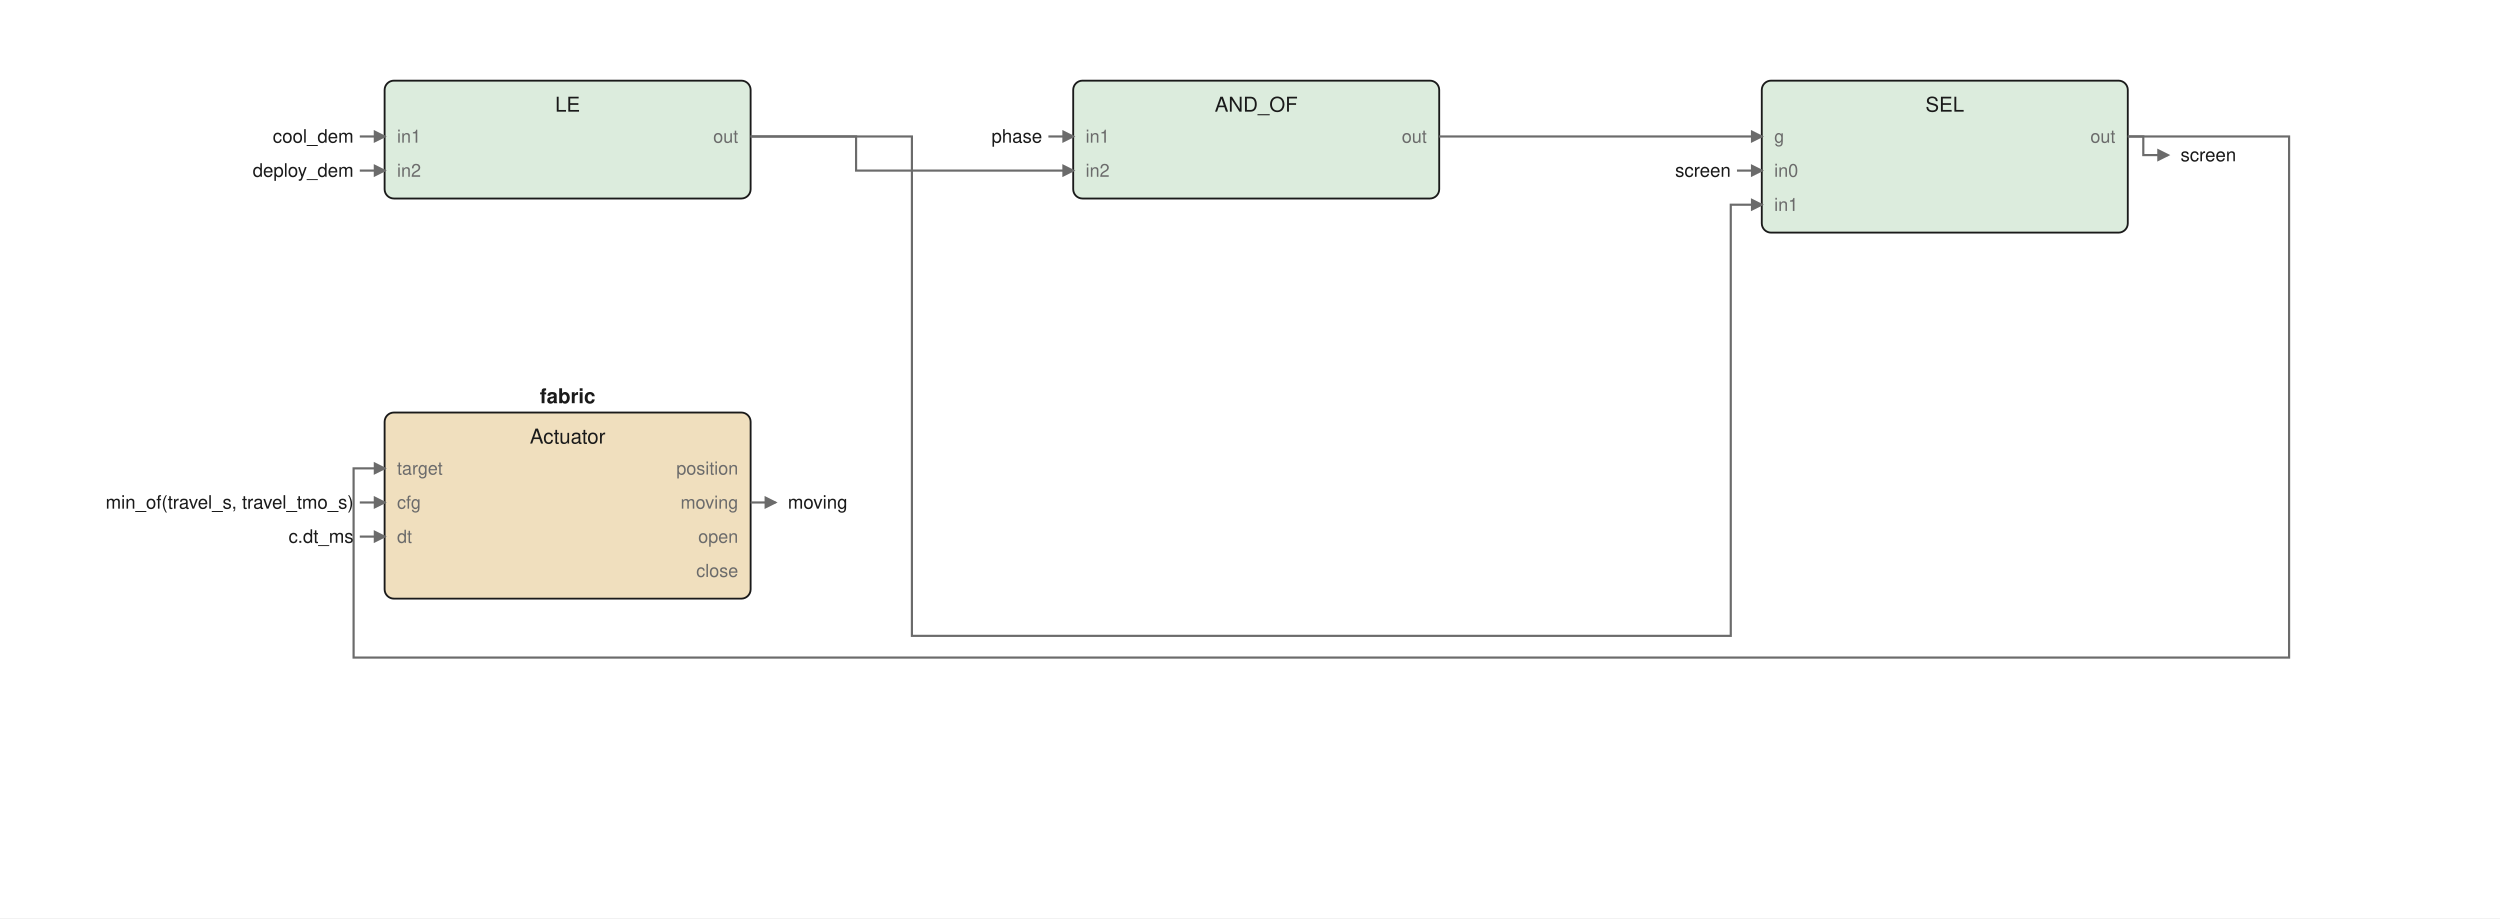
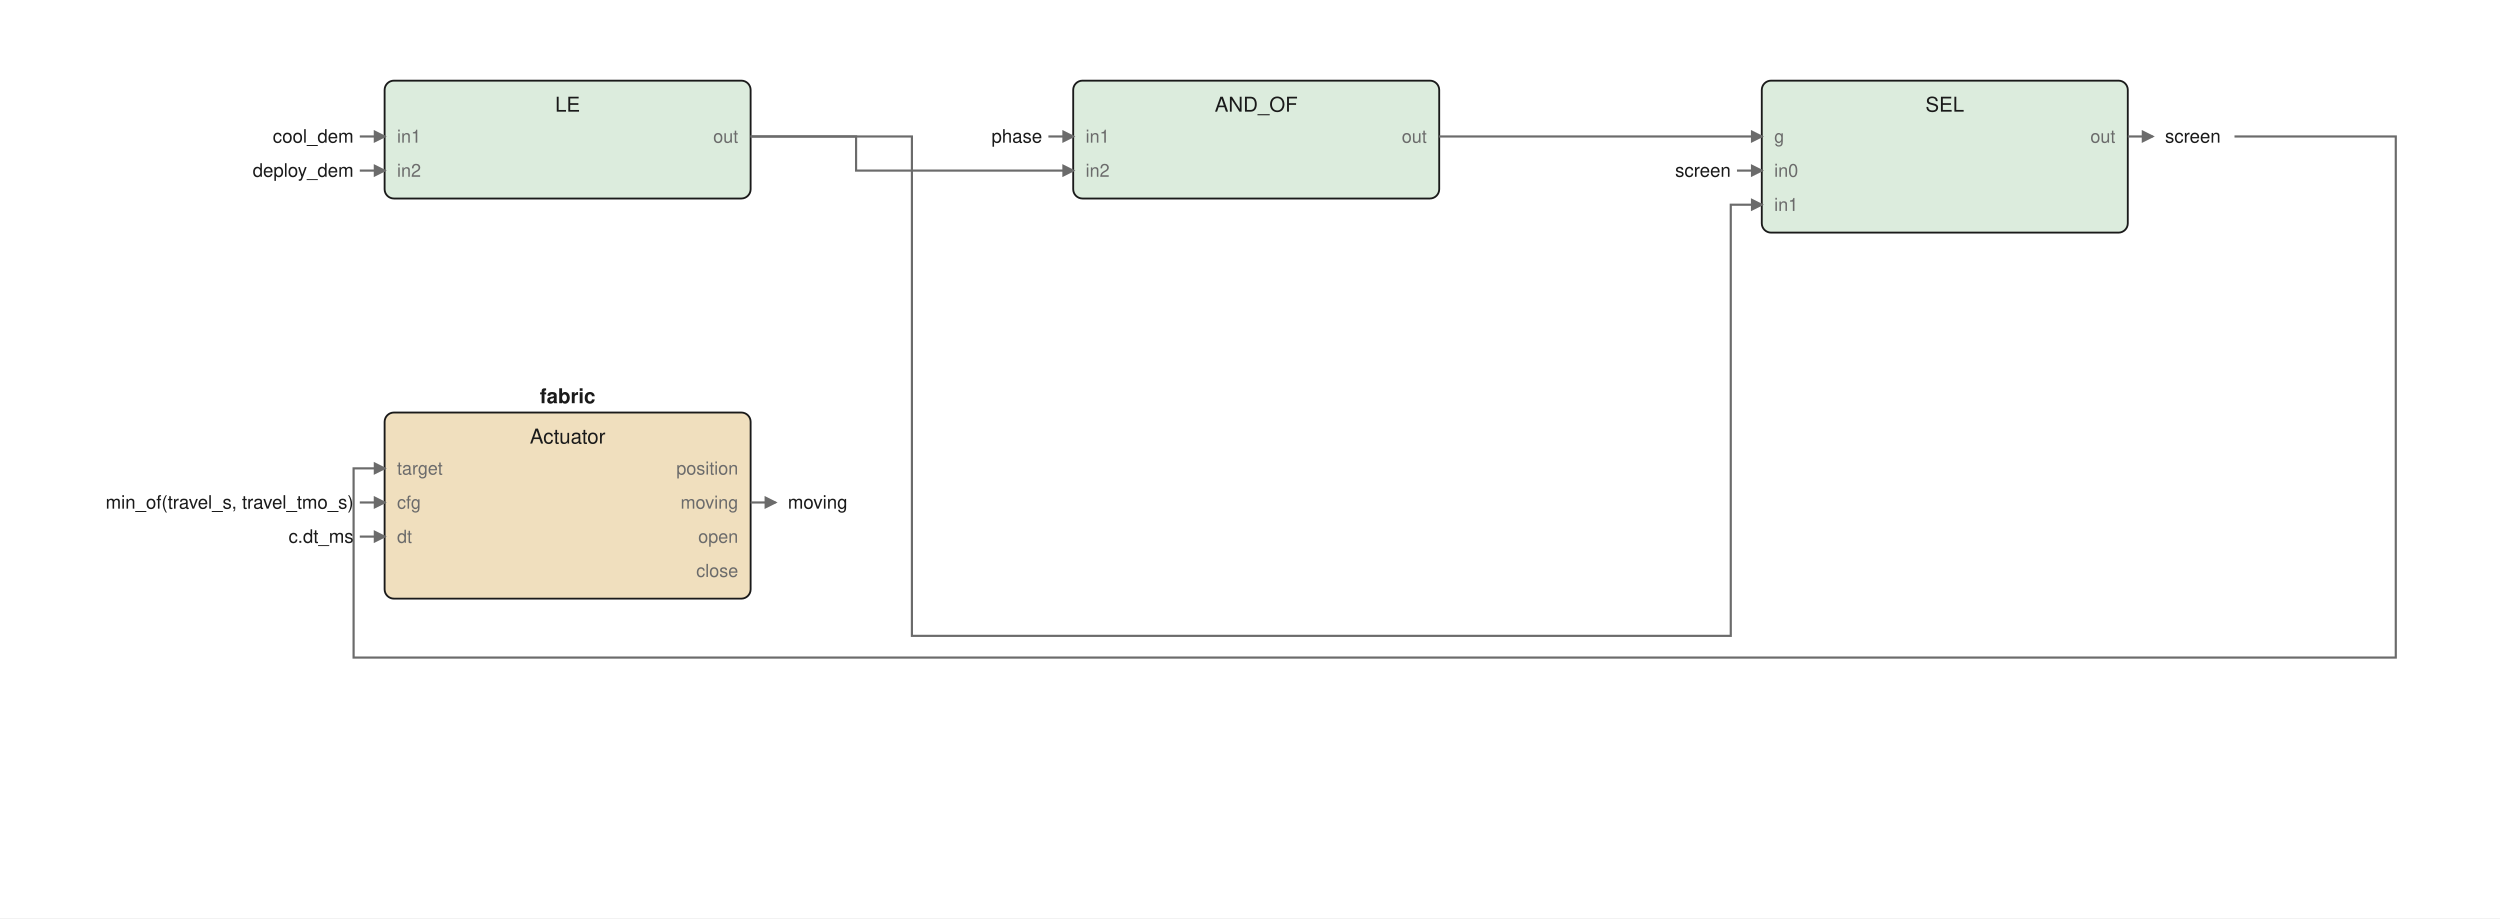
- <svg xmlns="http://www.w3.org/2000/svg" width="806" height="296" viewBox="0 0 806 296" style="max-width:100%;height:auto" content="&lt;mxfile host=&quot;app.diagrams.net&quot; type=&quot;device&quot;&gt;&lt;diagram id=&quot;screen_fbd&quot; name=&quot;screen_fbd&quot;&gt;&lt;mxGraphModel dx=&quot;806&quot; dy=&quot;296&quot; grid=&quot;0&quot; gridSize=&quot;10&quot; guides=&quot;1&quot; tooltips=&quot;1&quot; connect=&quot;1&quot; arrows=&quot;1&quot; fold=&quot;1&quot; page=&quot;1&quot; pageScale=&quot;1&quot; pageWidth=&quot;806&quot; pageHeight=&quot;296&quot; math=&quot;0&quot; shadow=&quot;0&quot;&gt;&lt;root&gt;&lt;mxCell id=&quot;0&quot;/&gt;&lt;mxCell id=&quot;1&quot; parent=&quot;0&quot;/&gt;&lt;mxCell id=&quot;n2&quot; value=&quot;&quot; style=&quot;rounded=1;fillColor=#dcecdd;strokeColor=#1a1a1a;whiteSpace=wrap;html=1;fontSize=8&quot; vertex=&quot;1&quot; parent=&quot;1&quot;&gt;&lt;mxGeometry x=&quot;124&quot; y=&quot;26&quot; width=&quot;118&quot; height=&quot;38&quot; as=&quot;geometry&quot;/&gt;&lt;/mxCell&gt;&lt;mxCell id=&quot;n3&quot; value=&quot;LE&quot; style=&quot;text;html=1;fontSize=6;fontColor=#1a1a1a;align=center&quot; vertex=&quot;1&quot; parent=&quot;1&quot;&gt;&lt;mxGeometry x=&quot;183.0&quot; y=&quot;29.4&quot; width=&quot;40&quot; height=&quot;10.6&quot; as=&quot;geometry&quot;/&gt;&lt;/mxCell&gt;&lt;mxCell id=&quot;n4&quot; value=&quot;in1&quot; style=&quot;text;html=1;fontSize=5;fontColor=#6b6b6b;align=left&quot; vertex=&quot;1&quot; parent=&quot;1&quot;&gt;&lt;mxGeometry x=&quot;128&quot; y=&quot;40.2&quot; width=&quot;40&quot; height=&quot;9.8&quot; as=&quot;geometry&quot;/&gt;&lt;/mxCell&gt;&lt;mxCell id=&quot;n5&quot; value=&quot;in2&quot; style=&quot;text;html=1;fontSize=5;fontColor=#6b6b6b;align=left&quot; vertex=&quot;1&quot; parent=&quot;1&quot;&gt;&lt;mxGeometry x=&quot;128&quot; y=&quot;51.2&quot; width=&quot;40&quot; height=&quot;9.8&quot; as=&quot;geometry&quot;/&gt;&lt;/mxCell&gt;&lt;mxCell id=&quot;n6&quot; value=&quot;out&quot; style=&quot;text;html=1;fontSize=5;fontColor=#6b6b6b;align=left&quot; vertex=&quot;1&quot; parent=&quot;1&quot;&gt;&lt;mxGeometry x=&quot;238&quot; y=&quot;40.2&quot; width=&quot;40&quot; height=&quot;9.8&quot; as=&quot;geometry&quot;/&gt;&lt;/mxCell&gt;&lt;mxCell id=&quot;n7&quot; value=&quot;&quot; style=&quot;rounded=1;fillColor=#dcecdd;strokeColor=#1a1a1a;whiteSpace=wrap;html=1;fontSize=8&quot; vertex=&quot;1&quot; parent=&quot;1&quot;&gt;&lt;mxGeometry x=&quot;346&quot; y=&quot;26&quot; width=&quot;118&quot; height=&quot;38&quot; as=&quot;geometry&quot;/&gt;&lt;/mxCell&gt;&lt;mxCell id=&quot;n8&quot; value=&quot;AND_OF&quot; style=&quot;text;html=1;fontSize=6;fontColor=#1a1a1a;align=center&quot; vertex=&quot;1&quot; parent=&quot;1&quot;&gt;&lt;mxGeometry x=&quot;405.0&quot; y=&quot;29.4&quot; width=&quot;40&quot; height=&quot;10.6&quot; as=&quot;geometry&quot;/&gt;&lt;/mxCell&gt;&lt;mxCell id=&quot;n9&quot; value=&quot;in1&quot; style=&quot;text;html=1;fontSize=5;fontColor=#6b6b6b;align=left&quot; vertex=&quot;1&quot; parent=&quot;1&quot;&gt;&lt;mxGeometry x=&quot;350&quot; y=&quot;40.2&quot; width=&quot;40&quot; height=&quot;9.8&quot; as=&quot;geometry&quot;/&gt;&lt;/mxCell&gt;&lt;mxCell id=&quot;n10&quot; value=&quot;in2&quot; style=&quot;text;html=1;fontSize=5;fontColor=#6b6b6b;align=left&quot; vertex=&quot;1&quot; parent=&quot;1&quot;&gt;&lt;mxGeometry x=&quot;350&quot; y=&quot;51.2&quot; width=&quot;40&quot; height=&quot;9.8&quot; as=&quot;geometry&quot;/&gt;&lt;/mxCell&gt;&lt;mxCell id=&quot;n11&quot; value=&quot;out&quot; style=&quot;text;html=1;fontSize=5;fontColor=#6b6b6b;align=left&quot; vertex=&quot;1&quot; parent=&quot;1&quot;&gt;&lt;mxGeometry x=&quot;460&quot; y=&quot;40.2&quot; width=&quot;40&quot; height=&quot;9.8&quot; as=&quot;geometry&quot;/&gt;&lt;/mxCell&gt;&lt;mxCell id=&quot;n12&quot; value=&quot;&quot; style=&quot;rounded=1;fillColor=#dcecdd;strokeColor=#1a1a1a;whiteSpace=wrap;html=1;fontSize=8&quot; vertex=&quot;1&quot; parent=&quot;1&quot;&gt;&lt;mxGeometry x=&quot;568&quot; y=&quot;26&quot; width=&quot;118&quot; height=&quot;49&quot; as=&quot;geometry&quot;/&gt;&lt;/mxCell&gt;&lt;mxCell id=&quot;n13&quot; value=&quot;SEL&quot; style=&quot;text;html=1;fontSize=6;fontColor=#1a1a1a;align=center&quot; vertex=&quot;1&quot; parent=&quot;1&quot;&gt;&lt;mxGeometry x=&quot;627.0&quot; y=&quot;29.4&quot; width=&quot;40&quot; height=&quot;10.6&quot; as=&quot;geometry&quot;/&gt;&lt;/mxCell&gt;&lt;mxCell id=&quot;n14&quot; value=&quot;g&quot; style=&quot;text;html=1;fontSize=5;fontColor=#6b6b6b;align=left&quot; vertex=&quot;1&quot; parent=&quot;1&quot;&gt;&lt;mxGeometry x=&quot;572&quot; y=&quot;40.2&quot; width=&quot;40&quot; height=&quot;9.8&quot; as=&quot;geometry&quot;/&gt;&lt;/mxCell&gt;&lt;mxCell id=&quot;n15&quot; value=&quot;in0&quot; style=&quot;text;html=1;fontSize=5;fontColor=#6b6b6b;align=left&quot; vertex=&quot;1&quot; parent=&quot;1&quot;&gt;&lt;mxGeometry x=&quot;572&quot; y=&quot;51.2&quot; width=&quot;40&quot; height=&quot;9.8&quot; as=&quot;geometry&quot;/&gt;&lt;/mxCell&gt;&lt;mxCell id=&quot;n16&quot; value=&quot;in1&quot; style=&quot;text;html=1;fontSize=5;fontColor=#6b6b6b;align=left&quot; vertex=&quot;1&quot; parent=&quot;1&quot;&gt;&lt;mxGeometry x=&quot;572&quot; y=&quot;62.2&quot; width=&quot;40&quot; height=&quot;9.8&quot; as=&quot;geometry&quot;/&gt;&lt;/mxCell&gt;&lt;mxCell id=&quot;n17&quot; value=&quot;out&quot; style=&quot;text;html=1;fontSize=5;fontColor=#6b6b6b;align=left&quot; vertex=&quot;1&quot; parent=&quot;1&quot;&gt;&lt;mxGeometry x=&quot;682&quot; y=&quot;40.2&quot; width=&quot;40&quot; height=&quot;9.8&quot; as=&quot;geometry&quot;/&gt;&lt;/mxCell&gt;&lt;mxCell id=&quot;n18&quot; value=&quot;&quot; style=&quot;rounded=1;fillColor=#f0dfbe;strokeColor=#1a1a1a;whiteSpace=wrap;html=1;fontSize=8&quot; vertex=&quot;1&quot; parent=&quot;1&quot;&gt;&lt;mxGeometry x=&quot;124&quot; y=&quot;133&quot; width=&quot;118&quot; height=&quot;60&quot; as=&quot;geometry&quot;/&gt;&lt;/mxCell&gt;&lt;mxCell id=&quot;n19&quot; value=&quot;fabric&quot; style=&quot;text;html=1;fontSize=6;fontColor=#1a1a1a;align=center;fontStyle=1&quot; vertex=&quot;1&quot; parent=&quot;1&quot;&gt;&lt;mxGeometry x=&quot;183.0&quot; y=&quot;123.4&quot; width=&quot;40&quot; height=&quot;10.6&quot; as=&quot;geometry&quot;/&gt;&lt;/mxCell&gt;&lt;mxCell id=&quot;n20&quot; value=&quot;Actuator&quot; style=&quot;text;html=1;fontSize=6;fontColor=#1a1a1a;align=center&quot; vertex=&quot;1&quot; parent=&quot;1&quot;&gt;&lt;mxGeometry x=&quot;183.0&quot; y=&quot;136.4&quot; width=&quot;40&quot; height=&quot;10.6&quot; as=&quot;geometry&quot;/&gt;&lt;/mxCell&gt;&lt;mxCell id=&quot;n21&quot; value=&quot;target&quot; style=&quot;text;html=1;fontSize=5;fontColor=#6b6b6b;align=left&quot; vertex=&quot;1&quot; parent=&quot;1&quot;&gt;&lt;mxGeometry x=&quot;128&quot; y=&quot;147.2&quot; width=&quot;40&quot; height=&quot;9.8&quot; as=&quot;geometry&quot;/&gt;&lt;/mxCell&gt;&lt;mxCell id=&quot;n22&quot; value=&quot;cfg&quot; style=&quot;text;html=1;fontSize=5;fontColor=#6b6b6b;align=left&quot; vertex=&quot;1&quot; parent=&quot;1&quot;&gt;&lt;mxGeometry x=&quot;128&quot; y=&quot;158.2&quot; width=&quot;40&quot; height=&quot;9.8&quot; as=&quot;geometry&quot;/&gt;&lt;/mxCell&gt;&lt;mxCell id=&quot;n23&quot; value=&quot;dt&quot; style=&quot;text;html=1;fontSize=5;fontColor=#6b6b6b;align=left&quot; vertex=&quot;1&quot; parent=&quot;1&quot;&gt;&lt;mxGeometry x=&quot;128&quot; y=&quot;169.2&quot; width=&quot;40&quot; height=&quot;9.8&quot; as=&quot;geometry&quot;/&gt;&lt;/mxCell&gt;&lt;mxCell id=&quot;n24&quot; value=&quot;position&quot; style=&quot;text;html=1;fontSize=5;fontColor=#6b6b6b;align=left&quot; vertex=&quot;1&quot; parent=&quot;1&quot;&gt;&lt;mxGeometry x=&quot;238&quot; y=&quot;147.2&quot; width=&quot;40&quot; height=&quot;9.8&quot; as=&quot;geometry&quot;/&gt;&lt;/mxCell&gt;&lt;mxCell id=&quot;n25&quot; value=&quot;moving&quot; style=&quot;text;html=1;fontSize=5;fontColor=#6b6b6b;align=left&quot; vertex=&quot;1&quot; parent=&quot;1&quot;&gt;&lt;mxGeometry x=&quot;238&quot; y=&quot;158.2&quot; width=&quot;40&quot; height=&quot;9.8&quot; as=&quot;geometry&quot;/&gt;&lt;/mxCell&gt;&lt;mxCell id=&quot;n26&quot; value=&quot;open&quot; style=&quot;text;html=1;fontSize=5;fontColor=#6b6b6b;align=left&quot; vertex=&quot;1&quot; parent=&quot;1&quot;&gt;&lt;mxGeometry x=&quot;238&quot; y=&quot;169.2&quot; width=&quot;40&quot; height=&quot;9.8&quot; as=&quot;geometry&quot;/&gt;&lt;/mxCell&gt;&lt;mxCell id=&quot;n27&quot; value=&quot;close&quot; style=&quot;text;html=1;fontSize=5;fontColor=#6b6b6b;align=left&quot; vertex=&quot;1&quot; parent=&quot;1&quot;&gt;&lt;mxGeometry x=&quot;238&quot; y=&quot;180.2&quot; width=&quot;40&quot; height=&quot;9.8&quot; as=&quot;geometry&quot;/&gt;&lt;/mxCell&gt;&lt;mxCell id=&quot;e28&quot; value=&quot;&quot; style=&quot;edgeStyle=none;html=1;strokeColor=#6b6b6b;endArrow=block&quot; edge=&quot;1&quot; parent=&quot;1&quot;&gt;&lt;mxGeometry relative=&quot;1&quot; as=&quot;geometry&quot;&gt;&lt;mxPoint x=&quot;242&quot; y=&quot;44&quot; as=&quot;sourcePoint&quot;/&gt;&lt;mxPoint x=&quot;346&quot; y=&quot;55&quot; as=&quot;targetPoint&quot;/&gt;&lt;Array as=&quot;points&quot;&gt;&lt;mxPoint x=&quot;276.0&quot; y=&quot;44&quot;/&gt;&lt;mxPoint x=&quot;276.0&quot; y=&quot;55&quot;/&gt;&lt;/Array&gt;&lt;/mxGeometry&gt;&lt;/mxCell&gt;&lt;mxCell id=&quot;e29&quot; value=&quot;&quot; style=&quot;edgeStyle=none;html=1;strokeColor=#6b6b6b;endArrow=block&quot; edge=&quot;1&quot; parent=&quot;1&quot;&gt;&lt;mxGeometry relative=&quot;1&quot; as=&quot;geometry&quot;&gt;&lt;mxPoint x=&quot;464&quot; y=&quot;44&quot; as=&quot;sourcePoint&quot;/&gt;&lt;mxPoint x=&quot;568&quot; y=&quot;44&quot; as=&quot;targetPoint&quot;/&gt;&lt;/mxGeometry&gt;&lt;/mxCell&gt;&lt;mxCell id=&quot;e30&quot; value=&quot;&quot; style=&quot;edgeStyle=none;html=1;strokeColor=#6b6b6b;endArrow=block&quot; edge=&quot;1&quot; parent=&quot;1&quot;&gt;&lt;mxGeometry relative=&quot;1&quot; as=&quot;geometry&quot;&gt;&lt;mxPoint x=&quot;242&quot; y=&quot;44&quot; as=&quot;sourcePoint&quot;/&gt;&lt;mxPoint x=&quot;568&quot; y=&quot;66&quot; as=&quot;targetPoint&quot;/&gt;&lt;Array as=&quot;points&quot;&gt;&lt;mxPoint x=&quot;294.0&quot; y=&quot;44&quot;/&gt;&lt;mxPoint x=&quot;294.0&quot; y=&quot;205&quot;/&gt;&lt;mxPoint x=&quot;558&quot; y=&quot;205&quot;/&gt;&lt;mxPoint x=&quot;558&quot; y=&quot;66&quot;/&gt;&lt;/Array&gt;&lt;/mxGeometry&gt;&lt;/mxCell&gt;&lt;mxCell id=&quot;e31&quot; value=&quot;&quot; style=&quot;edgeStyle=none;html=1;strokeColor=#6b6b6b;endArrow=block&quot; edge=&quot;1&quot; parent=&quot;1&quot;&gt;&lt;mxGeometry relative=&quot;1&quot; as=&quot;geometry&quot;&gt;&lt;mxPoint x=&quot;686&quot; y=&quot;44&quot; as=&quot;sourcePoint&quot;/&gt;&lt;mxPoint x=&quot;124&quot; y=&quot;151&quot; as=&quot;targetPoint&quot;/&gt;&lt;Array as=&quot;points&quot;&gt;&lt;mxPoint x=&quot;738.0&quot; y=&quot;44&quot;/&gt;&lt;mxPoint x=&quot;738.0&quot; y=&quot;212&quot;/&gt;&lt;mxPoint x=&quot;114&quot; y=&quot;212&quot;/&gt;&lt;mxPoint x=&quot;114&quot; y=&quot;151&quot;/&gt;&lt;/Array&gt;&lt;/mxGeometry&gt;&lt;/mxCell&gt;&lt;mxCell id=&quot;n32&quot; value=&quot;cool_dem&quot; style=&quot;text;html=1;fontSize=6;fontColor=#1a1a1a;align=left&quot; vertex=&quot;1&quot; parent=&quot;1&quot;&gt;&lt;mxGeometry x=&quot;114&quot; y=&quot;40.0&quot; width=&quot;40&quot; height=&quot;10.0&quot; as=&quot;geometry&quot;/&gt;&lt;/mxCell&gt;&lt;mxCell id=&quot;e33&quot; value=&quot;&quot; style=&quot;edgeStyle=none;html=1;strokeColor=#6b6b6b;endArrow=block&quot; edge=&quot;1&quot; parent=&quot;1&quot;&gt;&lt;mxGeometry relative=&quot;1&quot; as=&quot;geometry&quot;&gt;&lt;mxPoint x=&quot;116&quot; y=&quot;44&quot; as=&quot;sourcePoint&quot;/&gt;&lt;mxPoint x=&quot;124&quot; y=&quot;44&quot; as=&quot;targetPoint&quot;/&gt;&lt;/mxGeometry&gt;&lt;/mxCell&gt;&lt;mxCell id=&quot;n34&quot; value=&quot;deploy_dem&quot; style=&quot;text;html=1;fontSize=6;fontColor=#1a1a1a;align=left&quot; vertex=&quot;1&quot; parent=&quot;1&quot;&gt;&lt;mxGeometry x=&quot;114&quot; y=&quot;51.0&quot; width=&quot;50&quot; height=&quot;10.0&quot; as=&quot;geometry&quot;/&gt;&lt;/mxCell&gt;&lt;mxCell id=&quot;e35&quot; value=&quot;&quot; style=&quot;edgeStyle=none;html=1;strokeColor=#6b6b6b;endArrow=block&quot; edge=&quot;1&quot; parent=&quot;1&quot;&gt;&lt;mxGeometry relative=&quot;1&quot; as=&quot;geometry&quot;&gt;&lt;mxPoint x=&quot;116&quot; y=&quot;55&quot; as=&quot;sourcePoint&quot;/&gt;&lt;mxPoint x=&quot;124&quot; y=&quot;55&quot; as=&quot;targetPoint&quot;/&gt;&lt;/mxGeometry&gt;&lt;/mxCell&gt;&lt;mxCell id=&quot;n36&quot; value=&quot;phase&quot; style=&quot;text;html=1;fontSize=6;fontColor=#1a1a1a;align=left&quot; vertex=&quot;1&quot; parent=&quot;1&quot;&gt;&lt;mxGeometry x=&quot;336&quot; y=&quot;40.0&quot; width=&quot;40&quot; height=&quot;10.0&quot; as=&quot;geometry&quot;/&gt;&lt;/mxCell&gt;&lt;mxCell id=&quot;e37&quot; value=&quot;&quot; style=&quot;edgeStyle=none;html=1;strokeColor=#6b6b6b;endArrow=block&quot; edge=&quot;1&quot; parent=&quot;1&quot;&gt;&lt;mxGeometry relative=&quot;1&quot; as=&quot;geometry&quot;&gt;&lt;mxPoint x=&quot;338&quot; y=&quot;44&quot; as=&quot;sourcePoint&quot;/&gt;&lt;mxPoint x=&quot;346&quot; y=&quot;44&quot; as=&quot;targetPoint&quot;/&gt;&lt;/mxGeometry&gt;&lt;/mxCell&gt;&lt;mxCell id=&quot;n38&quot; value=&quot;screen&quot; style=&quot;text;html=1;fontSize=6;fontColor=#1a1a1a;align=left&quot; vertex=&quot;1&quot; parent=&quot;1&quot;&gt;&lt;mxGeometry x=&quot;558&quot; y=&quot;51.0&quot; width=&quot;40&quot; height=&quot;10.0&quot; as=&quot;geometry&quot;/&gt;&lt;/mxCell&gt;&lt;mxCell id=&quot;e39&quot; value=&quot;&quot; style=&quot;edgeStyle=none;html=1;strokeColor=#6b6b6b;endArrow=block&quot; edge=&quot;1&quot; parent=&quot;1&quot;&gt;&lt;mxGeometry relative=&quot;1&quot; as=&quot;geometry&quot;&gt;&lt;mxPoint x=&quot;560&quot; y=&quot;55&quot; as=&quot;sourcePoint&quot;/&gt;&lt;mxPoint x=&quot;568&quot; y=&quot;55&quot; as=&quot;targetPoint&quot;/&gt;&lt;/mxGeometry&gt;&lt;/mxCell&gt;&lt;mxCell id=&quot;n40&quot; value=&quot;min_of(travel_s, travel_tmo_s)&quot; style=&quot;text;html=1;fontSize=6;fontColor=#1a1a1a;align=left&quot; vertex=&quot;1&quot; parent=&quot;1&quot;&gt;&lt;mxGeometry x=&quot;114&quot; y=&quot;158.0&quot; width=&quot;150&quot; height=&quot;10.0&quot; as=&quot;geometry&quot;/&gt;&lt;/mxCell&gt;&lt;mxCell id=&quot;e41&quot; value=&quot;&quot; style=&quot;edgeStyle=none;html=1;strokeColor=#6b6b6b;endArrow=block&quot; edge=&quot;1&quot; parent=&quot;1&quot;&gt;&lt;mxGeometry relative=&quot;1&quot; as=&quot;geometry&quot;&gt;&lt;mxPoint x=&quot;116&quot; y=&quot;162&quot; as=&quot;sourcePoint&quot;/&gt;&lt;mxPoint x=&quot;124&quot; y=&quot;162&quot; as=&quot;targetPoint&quot;/&gt;&lt;/mxGeometry&gt;&lt;/mxCell&gt;&lt;mxCell id=&quot;n42&quot; value=&quot;c.dt_ms&quot; style=&quot;text;html=1;fontSize=6;fontColor=#1a1a1a;align=left&quot; vertex=&quot;1&quot; parent=&quot;1&quot;&gt;&lt;mxGeometry x=&quot;114&quot; y=&quot;169.0&quot; width=&quot;40&quot; height=&quot;10.0&quot; as=&quot;geometry&quot;/&gt;&lt;/mxCell&gt;&lt;mxCell id=&quot;e43&quot; value=&quot;&quot; style=&quot;edgeStyle=none;html=1;strokeColor=#6b6b6b;endArrow=block&quot; edge=&quot;1&quot; parent=&quot;1&quot;&gt;&lt;mxGeometry relative=&quot;1&quot; as=&quot;geometry&quot;&gt;&lt;mxPoint x=&quot;116&quot; y=&quot;173&quot; as=&quot;sourcePoint&quot;/&gt;&lt;mxPoint x=&quot;124&quot; y=&quot;173&quot; as=&quot;targetPoint&quot;/&gt;&lt;/mxGeometry&gt;&lt;/mxCell&gt;&lt;mxCell id=&quot;e44&quot; value=&quot;&quot; style=&quot;edgeStyle=none;html=1;strokeColor=#6b6b6b;endArrow=block&quot; edge=&quot;1&quot; parent=&quot;1&quot;&gt;&lt;mxGeometry relative=&quot;1&quot; as=&quot;geometry&quot;&gt;&lt;mxPoint x=&quot;686&quot; y=&quot;44&quot; as=&quot;sourcePoint&quot;/&gt;&lt;mxPoint x=&quot;699&quot; y=&quot;50&quot; as=&quot;targetPoint&quot;/&gt;&lt;Array as=&quot;points&quot;&gt;&lt;mxPoint x=&quot;691&quot; y=&quot;44&quot;/&gt;&lt;mxPoint x=&quot;691&quot; y=&quot;50&quot;/&gt;&lt;/Array&gt;&lt;/mxGeometry&gt;&lt;/mxCell&gt;&lt;mxCell id=&quot;n45&quot; value=&quot;screen&quot; style=&quot;text;html=1;fontSize=6;fontColor=#1a1a1a;align=left&quot; vertex=&quot;1&quot; parent=&quot;1&quot;&gt;&lt;mxGeometry x=&quot;703&quot; y=&quot;46.0&quot; width=&quot;40&quot; height=&quot;10.0&quot; as=&quot;geometry&quot;/&gt;&lt;/mxCell&gt;&lt;mxCell id=&quot;e46&quot; value=&quot;&quot; style=&quot;edgeStyle=none;html=1;strokeColor=#6b6b6b;endArrow=block&quot; edge=&quot;1&quot; parent=&quot;1&quot;&gt;&lt;mxGeometry relative=&quot;1&quot; as=&quot;geometry&quot;&gt;&lt;mxPoint x=&quot;242&quot; y=&quot;162&quot; as=&quot;sourcePoint&quot;/&gt;&lt;mxPoint x=&quot;250&quot; y=&quot;162&quot; as=&quot;targetPoint&quot;/&gt;&lt;/mxGeometry&gt;&lt;/mxCell&gt;&lt;mxCell id=&quot;n47&quot; value=&quot;moving&quot; style=&quot;text;html=1;fontSize=6;fontColor=#1a1a1a;align=left&quot; vertex=&quot;1&quot; parent=&quot;1&quot;&gt;&lt;mxGeometry x=&quot;254&quot; y=&quot;158.0&quot; width=&quot;40&quot; height=&quot;10.0&quot; as=&quot;geometry&quot;/&gt;&lt;/mxCell&gt;&lt;/root&gt;&lt;/mxGraphModel&gt;&lt;/diagram&gt;&lt;/mxfile&gt;">
+ <svg xmlns="http://www.w3.org/2000/svg" width="806" height="296" viewBox="0 0 806 296" style="max-width:100%;height:auto" content="&lt;mxfile host=&quot;app.diagrams.net&quot; type=&quot;device&quot;&gt;&lt;diagram id=&quot;screen_fbd&quot; name=&quot;screen_fbd&quot;&gt;&lt;mxGraphModel dx=&quot;806&quot; dy=&quot;296&quot; grid=&quot;0&quot; gridSize=&quot;10&quot; guides=&quot;1&quot; tooltips=&quot;1&quot; connect=&quot;1&quot; arrows=&quot;1&quot; fold=&quot;1&quot; page=&quot;1&quot; pageScale=&quot;1&quot; pageWidth=&quot;806&quot; pageHeight=&quot;296&quot; math=&quot;0&quot; shadow=&quot;0&quot;&gt;&lt;root&gt;&lt;mxCell id=&quot;0&quot;/&gt;&lt;mxCell id=&quot;1&quot; parent=&quot;0&quot;/&gt;&lt;mxCell id=&quot;n2&quot; value=&quot;&quot; style=&quot;rounded=1;fillColor=#dcecdd;strokeColor=#1a1a1a;whiteSpace=wrap;html=1;fontSize=8&quot; vertex=&quot;1&quot; parent=&quot;1&quot;&gt;&lt;mxGeometry x=&quot;124&quot; y=&quot;26&quot; width=&quot;118&quot; height=&quot;38&quot; as=&quot;geometry&quot;/&gt;&lt;/mxCell&gt;&lt;mxCell id=&quot;n3&quot; value=&quot;LE&quot; style=&quot;text;html=1;fontSize=6;fontColor=#1a1a1a;align=center&quot; vertex=&quot;1&quot; parent=&quot;1&quot;&gt;&lt;mxGeometry x=&quot;183.0&quot; y=&quot;29.4&quot; width=&quot;40&quot; height=&quot;10.6&quot; as=&quot;geometry&quot;/&gt;&lt;/mxCell&gt;&lt;mxCell id=&quot;n4&quot; value=&quot;in1&quot; style=&quot;text;html=1;fontSize=5;fontColor=#6b6b6b;align=left&quot; vertex=&quot;1&quot; parent=&quot;1&quot;&gt;&lt;mxGeometry x=&quot;128&quot; y=&quot;40.2&quot; width=&quot;40&quot; height=&quot;9.8&quot; as=&quot;geometry&quot;/&gt;&lt;/mxCell&gt;&lt;mxCell id=&quot;n5&quot; value=&quot;in2&quot; style=&quot;text;html=1;fontSize=5;fontColor=#6b6b6b;align=left&quot; vertex=&quot;1&quot; parent=&quot;1&quot;&gt;&lt;mxGeometry x=&quot;128&quot; y=&quot;51.2&quot; width=&quot;40&quot; height=&quot;9.8&quot; as=&quot;geometry&quot;/&gt;&lt;/mxCell&gt;&lt;mxCell id=&quot;n6&quot; value=&quot;out&quot; style=&quot;text;html=1;fontSize=5;fontColor=#6b6b6b;align=left&quot; vertex=&quot;1&quot; parent=&quot;1&quot;&gt;&lt;mxGeometry x=&quot;238&quot; y=&quot;40.2&quot; width=&quot;40&quot; height=&quot;9.8&quot; as=&quot;geometry&quot;/&gt;&lt;/mxCell&gt;&lt;mxCell id=&quot;n7&quot; value=&quot;&quot; style=&quot;rounded=1;fillColor=#dcecdd;strokeColor=#1a1a1a;whiteSpace=wrap;html=1;fontSize=8&quot; vertex=&quot;1&quot; parent=&quot;1&quot;&gt;&lt;mxGeometry x=&quot;346&quot; y=&quot;26&quot; width=&quot;118&quot; height=&quot;38&quot; as=&quot;geometry&quot;/&gt;&lt;/mxCell&gt;&lt;mxCell id=&quot;n8&quot; value=&quot;AND_OF&quot; style=&quot;text;html=1;fontSize=6;fontColor=#1a1a1a;align=center&quot; vertex=&quot;1&quot; parent=&quot;1&quot;&gt;&lt;mxGeometry x=&quot;405.0&quot; y=&quot;29.4&quot; width=&quot;40&quot; height=&quot;10.6&quot; as=&quot;geometry&quot;/&gt;&lt;/mxCell&gt;&lt;mxCell id=&quot;n9&quot; value=&quot;in1&quot; style=&quot;text;html=1;fontSize=5;fontColor=#6b6b6b;align=left&quot; vertex=&quot;1&quot; parent=&quot;1&quot;&gt;&lt;mxGeometry x=&quot;350&quot; y=&quot;40.2&quot; width=&quot;40&quot; height=&quot;9.8&quot; as=&quot;geometry&quot;/&gt;&lt;/mxCell&gt;&lt;mxCell id=&quot;n10&quot; value=&quot;in2&quot; style=&quot;text;html=1;fontSize=5;fontColor=#6b6b6b;align=left&quot; vertex=&quot;1&quot; parent=&quot;1&quot;&gt;&lt;mxGeometry x=&quot;350&quot; y=&quot;51.2&quot; width=&quot;40&quot; height=&quot;9.8&quot; as=&quot;geometry&quot;/&gt;&lt;/mxCell&gt;&lt;mxCell id=&quot;n11&quot; value=&quot;out&quot; style=&quot;text;html=1;fontSize=5;fontColor=#6b6b6b;align=left&quot; vertex=&quot;1&quot; parent=&quot;1&quot;&gt;&lt;mxGeometry x=&quot;460&quot; y=&quot;40.2&quot; width=&quot;40&quot; height=&quot;9.8&quot; as=&quot;geometry&quot;/&gt;&lt;/mxCell&gt;&lt;mxCell id=&quot;n12&quot; value=&quot;&quot; style=&quot;rounded=1;fillColor=#dcecdd;strokeColor=#1a1a1a;whiteSpace=wrap;html=1;fontSize=8&quot; vertex=&quot;1&quot; parent=&quot;1&quot;&gt;&lt;mxGeometry x=&quot;568&quot; y=&quot;26&quot; width=&quot;118&quot; height=&quot;49&quot; as=&quot;geometry&quot;/&gt;&lt;/mxCell&gt;&lt;mxCell id=&quot;n13&quot; value=&quot;SEL&quot; style=&quot;text;html=1;fontSize=6;fontColor=#1a1a1a;align=center&quot; vertex=&quot;1&quot; parent=&quot;1&quot;&gt;&lt;mxGeometry x=&quot;627.0&quot; y=&quot;29.4&quot; width=&quot;40&quot; height=&quot;10.6&quot; as=&quot;geometry&quot;/&gt;&lt;/mxCell&gt;&lt;mxCell id=&quot;n14&quot; value=&quot;g&quot; style=&quot;text;html=1;fontSize=5;fontColor=#6b6b6b;align=left&quot; vertex=&quot;1&quot; parent=&quot;1&quot;&gt;&lt;mxGeometry x=&quot;572&quot; y=&quot;40.2&quot; width=&quot;40&quot; height=&quot;9.8&quot; as=&quot;geometry&quot;/&gt;&lt;/mxCell&gt;&lt;mxCell id=&quot;n15&quot; value=&quot;in0&quot; style=&quot;text;html=1;fontSize=5;fontColor=#6b6b6b;align=left&quot; vertex=&quot;1&quot; parent=&quot;1&quot;&gt;&lt;mxGeometry x=&quot;572&quot; y=&quot;51.2&quot; width=&quot;40&quot; height=&quot;9.8&quot; as=&quot;geometry&quot;/&gt;&lt;/mxCell&gt;&lt;mxCell id=&quot;n16&quot; value=&quot;in1&quot; style=&quot;text;html=1;fontSize=5;fontColor=#6b6b6b;align=left&quot; vertex=&quot;1&quot; parent=&quot;1&quot;&gt;&lt;mxGeometry x=&quot;572&quot; y=&quot;62.2&quot; width=&quot;40&quot; height=&quot;9.8&quot; as=&quot;geometry&quot;/&gt;&lt;/mxCell&gt;&lt;mxCell id=&quot;n17&quot; value=&quot;out&quot; style=&quot;text;html=1;fontSize=5;fontColor=#6b6b6b;align=left&quot; vertex=&quot;1&quot; parent=&quot;1&quot;&gt;&lt;mxGeometry x=&quot;682&quot; y=&quot;40.2&quot; width=&quot;40&quot; height=&quot;9.8&quot; as=&quot;geometry&quot;/&gt;&lt;/mxCell&gt;&lt;mxCell id=&quot;n18&quot; value=&quot;&quot; style=&quot;rounded=1;fillColor=#f0dfbe;strokeColor=#1a1a1a;whiteSpace=wrap;html=1;fontSize=8&quot; vertex=&quot;1&quot; parent=&quot;1&quot;&gt;&lt;mxGeometry x=&quot;124&quot; y=&quot;133&quot; width=&quot;118&quot; height=&quot;60&quot; as=&quot;geometry&quot;/&gt;&lt;/mxCell&gt;&lt;mxCell id=&quot;n19&quot; value=&quot;fabric&quot; style=&quot;text;html=1;fontSize=6;fontColor=#1a1a1a;align=center;fontStyle=1&quot; vertex=&quot;1&quot; parent=&quot;1&quot;&gt;&lt;mxGeometry x=&quot;183.0&quot; y=&quot;123.4&quot; width=&quot;40&quot; height=&quot;10.6&quot; as=&quot;geometry&quot;/&gt;&lt;/mxCell&gt;&lt;mxCell id=&quot;n20&quot; value=&quot;Actuator&quot; style=&quot;text;html=1;fontSize=6;fontColor=#1a1a1a;align=center&quot; vertex=&quot;1&quot; parent=&quot;1&quot;&gt;&lt;mxGeometry x=&quot;183.0&quot; y=&quot;136.4&quot; width=&quot;40&quot; height=&quot;10.6&quot; as=&quot;geometry&quot;/&gt;&lt;/mxCell&gt;&lt;mxCell id=&quot;n21&quot; value=&quot;target&quot; style=&quot;text;html=1;fontSize=5;fontColor=#6b6b6b;align=left&quot; vertex=&quot;1&quot; parent=&quot;1&quot;&gt;&lt;mxGeometry x=&quot;128&quot; y=&quot;147.2&quot; width=&quot;40&quot; height=&quot;9.8&quot; as=&quot;geometry&quot;/&gt;&lt;/mxCell&gt;&lt;mxCell id=&quot;n22&quot; value=&quot;cfg&quot; style=&quot;text;html=1;fontSize=5;fontColor=#6b6b6b;align=left&quot; vertex=&quot;1&quot; parent=&quot;1&quot;&gt;&lt;mxGeometry x=&quot;128&quot; y=&quot;158.2&quot; width=&quot;40&quot; height=&quot;9.8&quot; as=&quot;geometry&quot;/&gt;&lt;/mxCell&gt;&lt;mxCell id=&quot;n23&quot; value=&quot;dt&quot; style=&quot;text;html=1;fontSize=5;fontColor=#6b6b6b;align=left&quot; vertex=&quot;1&quot; parent=&quot;1&quot;&gt;&lt;mxGeometry x=&quot;128&quot; y=&quot;169.2&quot; width=&quot;40&quot; height=&quot;9.8&quot; as=&quot;geometry&quot;/&gt;&lt;/mxCell&gt;&lt;mxCell id=&quot;n24&quot; value=&quot;position&quot; style=&quot;text;html=1;fontSize=5;fontColor=#6b6b6b;align=left&quot; vertex=&quot;1&quot; parent=&quot;1&quot;&gt;&lt;mxGeometry x=&quot;238&quot; y=&quot;147.2&quot; width=&quot;40&quot; height=&quot;9.8&quot; as=&quot;geometry&quot;/&gt;&lt;/mxCell&gt;&lt;mxCell id=&quot;n25&quot; value=&quot;moving&quot; style=&quot;text;html=1;fontSize=5;fontColor=#6b6b6b;align=left&quot; vertex=&quot;1&quot; parent=&quot;1&quot;&gt;&lt;mxGeometry x=&quot;238&quot; y=&quot;158.2&quot; width=&quot;40&quot; height=&quot;9.8&quot; as=&quot;geometry&quot;/&gt;&lt;/mxCell&gt;&lt;mxCell id=&quot;n26&quot; value=&quot;open&quot; style=&quot;text;html=1;fontSize=5;fontColor=#6b6b6b;align=left&quot; vertex=&quot;1&quot; parent=&quot;1&quot;&gt;&lt;mxGeometry x=&quot;238&quot; y=&quot;169.2&quot; width=&quot;40&quot; height=&quot;9.8&quot; as=&quot;geometry&quot;/&gt;&lt;/mxCell&gt;&lt;mxCell id=&quot;n27&quot; value=&quot;close&quot; style=&quot;text;html=1;fontSize=5;fontColor=#6b6b6b;align=left&quot; vertex=&quot;1&quot; parent=&quot;1&quot;&gt;&lt;mxGeometry x=&quot;238&quot; y=&quot;180.2&quot; width=&quot;40&quot; height=&quot;9.8&quot; as=&quot;geometry&quot;/&gt;&lt;/mxCell&gt;&lt;mxCell id=&quot;e28&quot; value=&quot;&quot; style=&quot;edgeStyle=none;html=1;strokeColor=#6b6b6b;endArrow=block&quot; edge=&quot;1&quot; parent=&quot;1&quot;&gt;&lt;mxGeometry relative=&quot;1&quot; as=&quot;geometry&quot;&gt;&lt;mxPoint x=&quot;686&quot; y=&quot;44&quot; as=&quot;sourcePoint&quot;/&gt;&lt;mxPoint x=&quot;694&quot; y=&quot;44&quot; as=&quot;targetPoint&quot;/&gt;&lt;/mxGeometry&gt;&lt;/mxCell&gt;&lt;mxCell id=&quot;n29&quot; value=&quot;screen&quot; style=&quot;text;html=1;fontSize=6;fontColor=#1a1a1a;align=left&quot; vertex=&quot;1&quot; parent=&quot;1&quot;&gt;&lt;mxGeometry x=&quot;698&quot; y=&quot;40.0&quot; width=&quot;40&quot; height=&quot;10.0&quot; as=&quot;geometry&quot;/&gt;&lt;/mxCell&gt;&lt;mxCell id=&quot;e30&quot; value=&quot;&quot; style=&quot;edgeStyle=none;html=1;strokeColor=#6b6b6b;endArrow=block&quot; edge=&quot;1&quot; parent=&quot;1&quot;&gt;&lt;mxGeometry relative=&quot;1&quot; as=&quot;geometry&quot;&gt;&lt;mxPoint x=&quot;242&quot; y=&quot;162&quot; as=&quot;sourcePoint&quot;/&gt;&lt;mxPoint x=&quot;250&quot; y=&quot;162&quot; as=&quot;targetPoint&quot;/&gt;&lt;/mxGeometry&gt;&lt;/mxCell&gt;&lt;mxCell id=&quot;n31&quot; value=&quot;moving&quot; style=&quot;text;html=1;fontSize=6;fontColor=#1a1a1a;align=left&quot; vertex=&quot;1&quot; parent=&quot;1&quot;&gt;&lt;mxGeometry x=&quot;254&quot; y=&quot;158.0&quot; width=&quot;40&quot; height=&quot;10.0&quot; as=&quot;geometry&quot;/&gt;&lt;/mxCell&gt;&lt;mxCell id=&quot;e32&quot; value=&quot;&quot; style=&quot;edgeStyle=none;html=1;strokeColor=#6b6b6b;endArrow=block&quot; edge=&quot;1&quot; parent=&quot;1&quot;&gt;&lt;mxGeometry relative=&quot;1&quot; as=&quot;geometry&quot;&gt;&lt;mxPoint x=&quot;242&quot; y=&quot;44&quot; as=&quot;sourcePoint&quot;/&gt;&lt;mxPoint x=&quot;346&quot; y=&quot;55&quot; as=&quot;targetPoint&quot;/&gt;&lt;Array as=&quot;points&quot;&gt;&lt;mxPoint x=&quot;276.0&quot; y=&quot;44&quot;/&gt;&lt;mxPoint x=&quot;276.0&quot; y=&quot;55&quot;/&gt;&lt;/Array&gt;&lt;/mxGeometry&gt;&lt;/mxCell&gt;&lt;mxCell id=&quot;e33&quot; value=&quot;&quot; style=&quot;edgeStyle=none;html=1;strokeColor=#6b6b6b;endArrow=block&quot; edge=&quot;1&quot; parent=&quot;1&quot;&gt;&lt;mxGeometry relative=&quot;1&quot; as=&quot;geometry&quot;&gt;&lt;mxPoint x=&quot;464&quot; y=&quot;44&quot; as=&quot;sourcePoint&quot;/&gt;&lt;mxPoint x=&quot;568&quot; y=&quot;44&quot; as=&quot;targetPoint&quot;/&gt;&lt;/mxGeometry&gt;&lt;/mxCell&gt;&lt;mxCell id=&quot;e34&quot; value=&quot;&quot; style=&quot;edgeStyle=none;html=1;strokeColor=#6b6b6b;endArrow=block&quot; edge=&quot;1&quot; parent=&quot;1&quot;&gt;&lt;mxGeometry relative=&quot;1&quot; as=&quot;geometry&quot;&gt;&lt;mxPoint x=&quot;242&quot; y=&quot;44&quot; as=&quot;sourcePoint&quot;/&gt;&lt;mxPoint x=&quot;568&quot; y=&quot;66&quot; as=&quot;targetPoint&quot;/&gt;&lt;Array as=&quot;points&quot;&gt;&lt;mxPoint x=&quot;294&quot; y=&quot;44&quot;/&gt;&lt;mxPoint x=&quot;294&quot; y=&quot;205&quot;/&gt;&lt;mxPoint x=&quot;558&quot; y=&quot;205&quot;/&gt;&lt;mxPoint x=&quot;558&quot; y=&quot;66&quot;/&gt;&lt;/Array&gt;&lt;/mxGeometry&gt;&lt;/mxCell&gt;&lt;mxCell id=&quot;e35&quot; value=&quot;&quot; style=&quot;edgeStyle=none;html=1;strokeColor=#6b6b6b;endArrow=block&quot; edge=&quot;1&quot; parent=&quot;1&quot;&gt;&lt;mxGeometry relative=&quot;1&quot; as=&quot;geometry&quot;&gt;&lt;mxPoint x=&quot;720.4&quot; y=&quot;44&quot; as=&quot;sourcePoint&quot;/&gt;&lt;mxPoint x=&quot;124&quot; y=&quot;151&quot; as=&quot;targetPoint&quot;/&gt;&lt;Array as=&quot;points&quot;&gt;&lt;mxPoint x=&quot;772.4&quot; y=&quot;44&quot;/&gt;&lt;mxPoint x=&quot;772.4&quot; y=&quot;212&quot;/&gt;&lt;mxPoint x=&quot;114&quot; y=&quot;212&quot;/&gt;&lt;mxPoint x=&quot;114&quot; y=&quot;151&quot;/&gt;&lt;/Array&gt;&lt;/mxGeometry&gt;&lt;/mxCell&gt;&lt;mxCell id=&quot;n36&quot; value=&quot;cool_dem&quot; style=&quot;text;html=1;fontSize=6;fontColor=#1a1a1a;align=left&quot; vertex=&quot;1&quot; parent=&quot;1&quot;&gt;&lt;mxGeometry x=&quot;114&quot; y=&quot;40.0&quot; width=&quot;40&quot; height=&quot;10.0&quot; as=&quot;geometry&quot;/&gt;&lt;/mxCell&gt;&lt;mxCell id=&quot;e37&quot; value=&quot;&quot; style=&quot;edgeStyle=none;html=1;strokeColor=#6b6b6b;endArrow=block&quot; edge=&quot;1&quot; parent=&quot;1&quot;&gt;&lt;mxGeometry relative=&quot;1&quot; as=&quot;geometry&quot;&gt;&lt;mxPoint x=&quot;116&quot; y=&quot;44&quot; as=&quot;sourcePoint&quot;/&gt;&lt;mxPoint x=&quot;124&quot; y=&quot;44&quot; as=&quot;targetPoint&quot;/&gt;&lt;/mxGeometry&gt;&lt;/mxCell&gt;&lt;mxCell id=&quot;n38&quot; value=&quot;deploy_dem&quot; style=&quot;text;html=1;fontSize=6;fontColor=#1a1a1a;align=left&quot; vertex=&quot;1&quot; parent=&quot;1&quot;&gt;&lt;mxGeometry x=&quot;114&quot; y=&quot;51.0&quot; width=&quot;50&quot; height=&quot;10.0&quot; as=&quot;geometry&quot;/&gt;&lt;/mxCell&gt;&lt;mxCell id=&quot;e39&quot; value=&quot;&quot; style=&quot;edgeStyle=none;html=1;strokeColor=#6b6b6b;endArrow=block&quot; edge=&quot;1&quot; parent=&quot;1&quot;&gt;&lt;mxGeometry relative=&quot;1&quot; as=&quot;geometry&quot;&gt;&lt;mxPoint x=&quot;116&quot; y=&quot;55&quot; as=&quot;sourcePoint&quot;/&gt;&lt;mxPoint x=&quot;124&quot; y=&quot;55&quot; as=&quot;targetPoint&quot;/&gt;&lt;/mxGeometry&gt;&lt;/mxCell&gt;&lt;mxCell id=&quot;n40&quot; value=&quot;phase&quot; style=&quot;text;html=1;fontSize=6;fontColor=#1a1a1a;align=left&quot; vertex=&quot;1&quot; parent=&quot;1&quot;&gt;&lt;mxGeometry x=&quot;336&quot; y=&quot;40.0&quot; width=&quot;40&quot; height=&quot;10.0&quot; as=&quot;geometry&quot;/&gt;&lt;/mxCell&gt;&lt;mxCell id=&quot;e41&quot; value=&quot;&quot; style=&quot;edgeStyle=none;html=1;strokeColor=#6b6b6b;endArrow=block&quot; edge=&quot;1&quot; parent=&quot;1&quot;&gt;&lt;mxGeometry relative=&quot;1&quot; as=&quot;geometry&quot;&gt;&lt;mxPoint x=&quot;338&quot; y=&quot;44&quot; as=&quot;sourcePoint&quot;/&gt;&lt;mxPoint x=&quot;346&quot; y=&quot;44&quot; as=&quot;targetPoint&quot;/&gt;&lt;/mxGeometry&gt;&lt;/mxCell&gt;&lt;mxCell id=&quot;n42&quot; value=&quot;screen&quot; style=&quot;text;html=1;fontSize=6;fontColor=#1a1a1a;align=left&quot; vertex=&quot;1&quot; parent=&quot;1&quot;&gt;&lt;mxGeometry x=&quot;558&quot; y=&quot;51.0&quot; width=&quot;40&quot; height=&quot;10.0&quot; as=&quot;geometry&quot;/&gt;&lt;/mxCell&gt;&lt;mxCell id=&quot;e43&quot; value=&quot;&quot; style=&quot;edgeStyle=none;html=1;strokeColor=#6b6b6b;endArrow=block&quot; edge=&quot;1&quot; parent=&quot;1&quot;&gt;&lt;mxGeometry relative=&quot;1&quot; as=&quot;geometry&quot;&gt;&lt;mxPoint x=&quot;560&quot; y=&quot;55&quot; as=&quot;sourcePoint&quot;/&gt;&lt;mxPoint x=&quot;568&quot; y=&quot;55&quot; as=&quot;targetPoint&quot;/&gt;&lt;/mxGeometry&gt;&lt;/mxCell&gt;&lt;mxCell id=&quot;n44&quot; value=&quot;min_of(travel_s, travel_tmo_s)&quot; style=&quot;text;html=1;fontSize=6;fontColor=#1a1a1a;align=left&quot; vertex=&quot;1&quot; parent=&quot;1&quot;&gt;&lt;mxGeometry x=&quot;114&quot; y=&quot;158.0&quot; width=&quot;150&quot; height=&quot;10.0&quot; as=&quot;geometry&quot;/&gt;&lt;/mxCell&gt;&lt;mxCell id=&quot;e45&quot; value=&quot;&quot; style=&quot;edgeStyle=none;html=1;strokeColor=#6b6b6b;endArrow=block&quot; edge=&quot;1&quot; parent=&quot;1&quot;&gt;&lt;mxGeometry relative=&quot;1&quot; as=&quot;geometry&quot;&gt;&lt;mxPoint x=&quot;116&quot; y=&quot;162&quot; as=&quot;sourcePoint&quot;/&gt;&lt;mxPoint x=&quot;124&quot; y=&quot;162&quot; as=&quot;targetPoint&quot;/&gt;&lt;/mxGeometry&gt;&lt;/mxCell&gt;&lt;mxCell id=&quot;n46&quot; value=&quot;c.dt_ms&quot; style=&quot;text;html=1;fontSize=6;fontColor=#1a1a1a;align=left&quot; vertex=&quot;1&quot; parent=&quot;1&quot;&gt;&lt;mxGeometry x=&quot;114&quot; y=&quot;169.0&quot; width=&quot;40&quot; height=&quot;10.0&quot; as=&quot;geometry&quot;/&gt;&lt;/mxCell&gt;&lt;mxCell id=&quot;e47&quot; value=&quot;&quot; style=&quot;edgeStyle=none;html=1;strokeColor=#6b6b6b;endArrow=block&quot; edge=&quot;1&quot; parent=&quot;1&quot;&gt;&lt;mxGeometry relative=&quot;1&quot; as=&quot;geometry&quot;&gt;&lt;mxPoint x=&quot;116&quot; y=&quot;173&quot; as=&quot;sourcePoint&quot;/&gt;&lt;mxPoint x=&quot;124&quot; y=&quot;173&quot; as=&quot;targetPoint&quot;/&gt;&lt;/mxGeometry&gt;&lt;/mxCell&gt;&lt;/root&gt;&lt;/mxGraphModel&gt;&lt;/diagram&gt;&lt;/mxfile&gt;">
  <defs>
    <marker id="a" markerWidth="6" markerHeight="6" refX="5" refY="3" orient="auto">
      <path d="M0,0 L6,3 L0,6 z" fill="#6b6b6b" />
    </marker>
  </defs>
  <rect width="806" height="296" fill="#ffffff" />
  <rect x="124" y="26" width="118" height="38" rx="3" fill="#dcecdd" stroke="#1a1a1a" stroke-width="0.6" />
  <text x="183.0" y="36" font-family="Helvetica,Arial,sans-serif" font-size="6.6" fill="#1a1a1a" text-anchor="middle">LE</text>
  <text x="128" y="46" font-family="Helvetica,Arial,sans-serif" font-size="5.8" fill="#6b6b6b" text-anchor="start">in1</text>
  <text x="128" y="57" font-family="Helvetica,Arial,sans-serif" font-size="5.8" fill="#6b6b6b" text-anchor="start">in2</text>
  <text x="238" y="46" font-family="Helvetica,Arial,sans-serif" font-size="5.8" fill="#6b6b6b" text-anchor="end">out</text>
  <rect x="346" y="26" width="118" height="38" rx="3" fill="#dcecdd" stroke="#1a1a1a" stroke-width="0.6" />
  <text x="405.0" y="36" font-family="Helvetica,Arial,sans-serif" font-size="6.6" fill="#1a1a1a" text-anchor="middle">AND_OF</text>
  <text x="350" y="46" font-family="Helvetica,Arial,sans-serif" font-size="5.8" fill="#6b6b6b" text-anchor="start">in1</text>
  <text x="350" y="57" font-family="Helvetica,Arial,sans-serif" font-size="5.8" fill="#6b6b6b" text-anchor="start">in2</text>
  <text x="460" y="46" font-family="Helvetica,Arial,sans-serif" font-size="5.8" fill="#6b6b6b" text-anchor="end">out</text>
  <rect x="568" y="26" width="118" height="49" rx="3" fill="#dcecdd" stroke="#1a1a1a" stroke-width="0.6" />
  <text x="627.0" y="36" font-family="Helvetica,Arial,sans-serif" font-size="6.6" fill="#1a1a1a" text-anchor="middle">SEL</text>
  <text x="572" y="46" font-family="Helvetica,Arial,sans-serif" font-size="5.8" fill="#6b6b6b" text-anchor="start">g</text>
  <text x="572" y="57" font-family="Helvetica,Arial,sans-serif" font-size="5.8" fill="#6b6b6b" text-anchor="start">in0</text>
  <text x="572" y="68" font-family="Helvetica,Arial,sans-serif" font-size="5.8" fill="#6b6b6b" text-anchor="start">in1</text>
  <text x="682" y="46" font-family="Helvetica,Arial,sans-serif" font-size="5.8" fill="#6b6b6b" text-anchor="end">out</text>
  <rect x="124" y="133" width="118" height="60" rx="3" fill="#f0dfbe" stroke="#1a1a1a" stroke-width="0.6" />
  <text x="183.0" y="130" font-family="Helvetica,Arial,sans-serif" font-size="6.6" fill="#1a1a1a" text-anchor="middle" font-weight="bold">fabric</text>
  <text x="183.0" y="143" font-family="Helvetica,Arial,sans-serif" font-size="6.6" fill="#1a1a1a" text-anchor="middle">Actuator</text>
  <text x="128" y="153" font-family="Helvetica,Arial,sans-serif" font-size="5.8" fill="#6b6b6b" text-anchor="start">target</text>
  <text x="128" y="164" font-family="Helvetica,Arial,sans-serif" font-size="5.8" fill="#6b6b6b" text-anchor="start">cfg</text>
  <text x="128" y="175" font-family="Helvetica,Arial,sans-serif" font-size="5.8" fill="#6b6b6b" text-anchor="start">dt</text>
  <text x="238" y="153" font-family="Helvetica,Arial,sans-serif" font-size="5.8" fill="#6b6b6b" text-anchor="end">position</text>
  <text x="238" y="164" font-family="Helvetica,Arial,sans-serif" font-size="5.8" fill="#6b6b6b" text-anchor="end">moving</text>
  <text x="238" y="175" font-family="Helvetica,Arial,sans-serif" font-size="5.8" fill="#6b6b6b" text-anchor="end">open</text>
  <text x="238" y="186" font-family="Helvetica,Arial,sans-serif" font-size="5.8" fill="#6b6b6b" text-anchor="end">close</text>
+   <polyline points="686,44 694,44" fill="none" stroke="#6b6b6b" stroke-width="0.7" marker-end="url(#a)" />
+   <text x="698" y="46" font-family="Helvetica,Arial,sans-serif" font-size="6.0" fill="#1a1a1a" text-anchor="start">screen</text>
+   <polyline points="242,162 250,162" fill="none" stroke="#6b6b6b" stroke-width="0.7" marker-end="url(#a)" />
+   <text x="254" y="164" font-family="Helvetica,Arial,sans-serif" font-size="6.0" fill="#1a1a1a" text-anchor="start">moving</text>
  <polyline points="242,44 276.0,44 276.0,55 346,55" fill="none" stroke="#6b6b6b" stroke-width="0.7" marker-end="url(#a)" />
  <polyline points="464,44 568,44" fill="none" stroke="#6b6b6b" stroke-width="0.7" marker-end="url(#a)" />
-   <polyline points="242,44 294.0,44 294.0,205 558,205 558,66 568,66" fill="none" stroke="#6b6b6b" stroke-width="0.7" marker-end="url(#a)" />
-   <polyline points="686,44 738.0,44 738.0,212 114,212 114,151 124,151" fill="none" stroke="#6b6b6b" stroke-width="0.7" marker-end="url(#a)" />
+   <polyline points="242,44 294,44 294,205 558,205 558,66 568,66" fill="none" stroke="#6b6b6b" stroke-width="0.7" marker-end="url(#a)" />
+   <polyline points="720.4,44 772.4,44 772.4,212 114,212 114,151 124,151" fill="none" stroke="#6b6b6b" stroke-width="0.7" marker-end="url(#a)" />
  <text x="114" y="46" font-family="Helvetica,Arial,sans-serif" font-size="6.0" fill="#1a1a1a" text-anchor="end">cool_dem</text>
  <polyline points="116,44 124,44" fill="none" stroke="#6b6b6b" stroke-width="0.7" marker-end="url(#a)" />
  <text x="114" y="57" font-family="Helvetica,Arial,sans-serif" font-size="6.0" fill="#1a1a1a" text-anchor="end">deploy_dem</text>
  <polyline points="116,55 124,55" fill="none" stroke="#6b6b6b" stroke-width="0.7" marker-end="url(#a)" />
  <text x="336" y="46" font-family="Helvetica,Arial,sans-serif" font-size="6.0" fill="#1a1a1a" text-anchor="end">phase</text>
  <polyline points="338,44 346,44" fill="none" stroke="#6b6b6b" stroke-width="0.7" marker-end="url(#a)" />
  <text x="558" y="57" font-family="Helvetica,Arial,sans-serif" font-size="6.0" fill="#1a1a1a" text-anchor="end">screen</text>
  <polyline points="560,55 568,55" fill="none" stroke="#6b6b6b" stroke-width="0.7" marker-end="url(#a)" />
  <text x="114" y="164" font-family="Helvetica,Arial,sans-serif" font-size="6.0" fill="#1a1a1a" text-anchor="end">min_of(travel_s, travel_tmo_s)</text>
  <polyline points="116,162 124,162" fill="none" stroke="#6b6b6b" stroke-width="0.7" marker-end="url(#a)" />
  <text x="114" y="175" font-family="Helvetica,Arial,sans-serif" font-size="6.0" fill="#1a1a1a" text-anchor="end">c.dt_ms</text>
  <polyline points="116,173 124,173" fill="none" stroke="#6b6b6b" stroke-width="0.7" marker-end="url(#a)" />
-   <polyline points="686,44 691,44 691,50 699,50" fill="none" stroke="#6b6b6b" stroke-width="0.7" marker-end="url(#a)" />
-   <text x="703" y="52" font-family="Helvetica,Arial,sans-serif" font-size="6.0" fill="#1a1a1a" text-anchor="start">screen</text>
-   <polyline points="242,162 250,162" fill="none" stroke="#6b6b6b" stroke-width="0.7" marker-end="url(#a)" />
-   <text x="254" y="164" font-family="Helvetica,Arial,sans-serif" font-size="6.0" fill="#1a1a1a" text-anchor="start">moving</text>
</svg>
